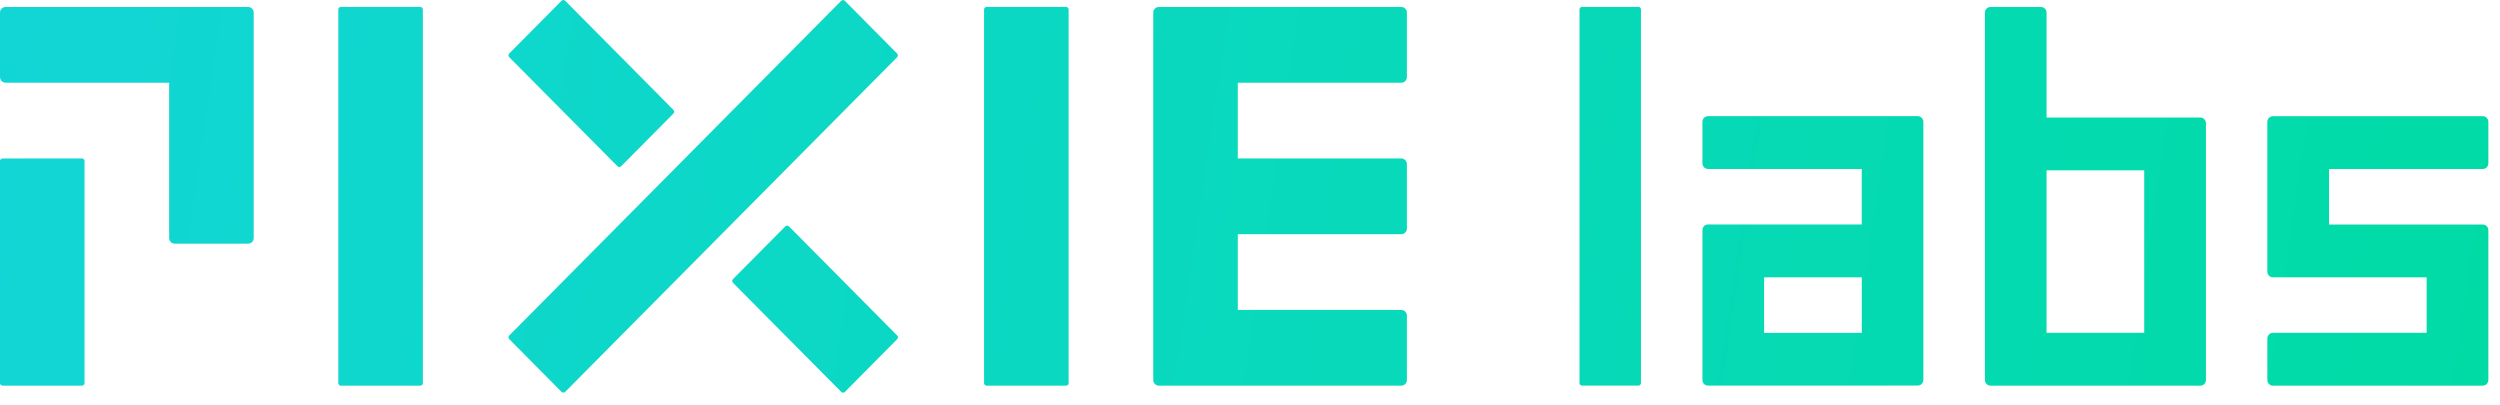
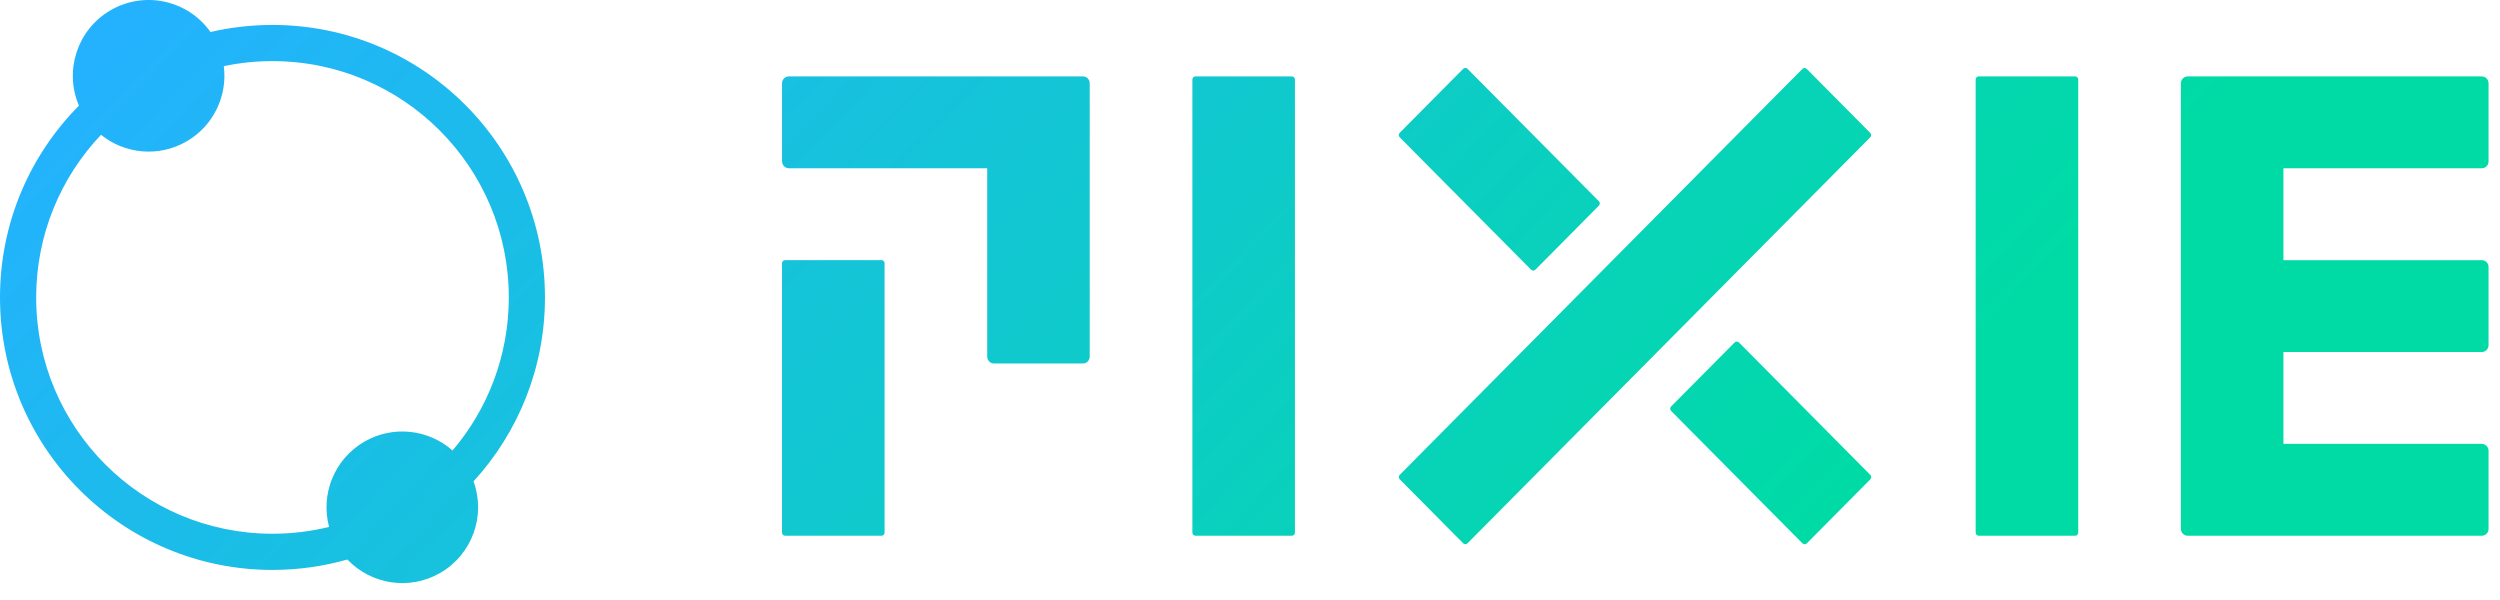
- <svg xmlns="http://www.w3.org/2000/svg" width="142" height="23" viewBox="0 0 142 23" fill="none">
-   <path d="M35.074 9.445C35.131 9.502 35.222 9.502 35.28 9.445L38.251 6.449C38.309 6.392 38.309 6.299 38.251 6.241L32.102 0.043C32.044 -0.014 31.953 -0.014 31.896 0.043L28.924 3.039C28.866 3.097 28.866 3.189 28.924 3.247L35.074 9.445Z" fill="url(#paint0_linear)" />
-   <path d="M50.957 3.041L47.986 0.047C47.928 -0.01 47.837 -0.01 47.779 0.047L28.926 19.055C28.868 19.113 28.868 19.206 28.926 19.263L31.896 22.259C31.953 22.317 32.044 22.317 32.102 22.259L50.957 3.249C51.013 3.192 51.013 3.099 50.957 3.041Z" fill="url(#paint1_linear)" />
-   <path d="M44.812 12.858C44.754 12.8 44.663 12.8 44.606 12.858L41.634 15.853C41.576 15.911 41.576 16.004 41.634 16.062L47.783 22.261C47.841 22.319 47.932 22.319 47.99 22.261L50.961 19.265C51.019 19.208 51.019 19.115 50.961 19.057L44.812 12.858Z" fill="url(#paint2_linear)" />
-   <path d="M79.819 0.491C79.79 0.461 79.754 0.437 79.715 0.42C79.676 0.404 79.635 0.396 79.593 0.396H65.824C65.781 0.396 65.74 0.404 65.701 0.42C65.662 0.437 65.627 0.461 65.597 0.491C65.567 0.521 65.543 0.556 65.528 0.595C65.511 0.634 65.504 0.677 65.504 0.72V21.584C65.504 21.627 65.511 21.668 65.528 21.707C65.545 21.746 65.567 21.781 65.597 21.811C65.627 21.84 65.662 21.864 65.701 21.881C65.74 21.898 65.781 21.905 65.824 21.905H79.593C79.635 21.905 79.676 21.896 79.715 21.881C79.754 21.864 79.79 21.84 79.819 21.811C79.849 21.781 79.873 21.746 79.888 21.707C79.903 21.668 79.912 21.625 79.912 21.584V17.928C79.912 17.886 79.905 17.845 79.888 17.804C79.871 17.763 79.849 17.73 79.819 17.7C79.79 17.67 79.754 17.646 79.715 17.629C79.676 17.613 79.635 17.605 79.593 17.605H70.306V13.303H79.593C79.635 13.303 79.676 13.295 79.715 13.279C79.754 13.262 79.79 13.238 79.819 13.208C79.849 13.178 79.873 13.143 79.888 13.104C79.903 13.065 79.912 13.022 79.912 12.979V9.324C79.912 9.281 79.905 9.24 79.888 9.2C79.871 9.159 79.849 9.125 79.819 9.095C79.79 9.066 79.754 9.042 79.715 9.025C79.676 9.008 79.635 9.001 79.593 9.001H70.306V4.698H79.593C79.635 4.698 79.676 4.691 79.715 4.674C79.754 4.658 79.79 4.633 79.819 4.604C79.849 4.574 79.873 4.539 79.888 4.5C79.905 4.461 79.912 4.418 79.912 4.375V0.72C79.912 0.677 79.905 0.636 79.888 0.595C79.871 0.554 79.849 0.521 79.819 0.491Z" fill="url(#paint3_linear)" />
-   <path d="M14.09 0.396H0.32C0.277 0.396 0.236 0.404 0.197 0.42C0.158 0.437 0.123 0.459 0.093 0.491C0.065 0.519 0.041 0.554 0.024 0.595C0.007 0.636 0 0.675 0 0.718V4.375C0 4.461 0.033 4.542 0.093 4.604C0.152 4.665 0.234 4.698 0.32 4.698H9.608V13.52C9.608 13.563 9.615 13.604 9.632 13.643C9.649 13.682 9.671 13.717 9.701 13.747C9.731 13.777 9.766 13.801 9.805 13.818C9.844 13.834 9.885 13.842 9.928 13.842H14.09C14.176 13.842 14.258 13.808 14.317 13.747C14.377 13.686 14.41 13.604 14.41 13.518V0.718C14.41 0.632 14.377 0.55 14.315 0.489C14.254 0.428 14.176 0.396 14.09 0.396Z" fill="url(#paint4_linear)" />
-   <path d="M4.659 9H0.145C0.065 9 0 9.065 0 9.147V21.76C0 21.842 0.065 21.907 0.145 21.907H4.657C4.737 21.907 4.802 21.842 4.802 21.76V9.147C4.804 9.065 4.739 9 4.659 9Z" fill="url(#paint5_linear)" />
-   <path d="M23.873 0.395H19.361C19.281 0.395 19.216 0.46 19.216 0.542V21.759C19.216 21.841 19.281 21.906 19.361 21.906H23.873C23.953 21.906 24.018 21.841 24.018 21.759V0.542C24.018 0.462 23.953 0.395 23.873 0.395Z" fill="url(#paint6_linear)" />
-   <path d="M60.553 0.395H56.041C55.961 0.395 55.895 0.46 55.895 0.542V21.759C55.895 21.841 55.961 21.906 56.041 21.906H60.553C60.633 21.906 60.698 21.841 60.698 21.759V0.542C60.698 0.462 60.633 0.395 60.553 0.395Z" fill="url(#paint7_linear)" />
-   <path d="M108.93 6.597H97.018C96.975 6.597 96.934 6.605 96.895 6.621C96.856 6.638 96.821 6.66 96.791 6.692C96.761 6.722 96.737 6.757 96.722 6.796C96.707 6.835 96.698 6.878 96.698 6.919V9.275C96.698 9.361 96.732 9.442 96.791 9.504C96.851 9.565 96.932 9.598 97.018 9.598H105.747V12.748H97.018C96.975 12.748 96.934 12.756 96.895 12.773C96.856 12.789 96.821 12.812 96.791 12.843C96.761 12.873 96.737 12.908 96.722 12.947C96.707 12.986 96.698 13.029 96.698 13.07V13.968V15.427V19.225V20.305V21.58C96.698 21.665 96.732 21.747 96.791 21.808C96.851 21.869 96.932 21.903 97.018 21.903H107.154L107.155 21.899H108.928C109.014 21.899 109.096 21.866 109.155 21.805C109.215 21.743 109.248 21.661 109.248 21.576V6.921C109.248 6.835 109.215 6.753 109.153 6.692C109.092 6.631 109.016 6.597 108.93 6.597ZM105.749 18.905H100.201V15.752H105.749V18.905Z" fill="url(#paint8_linear)" />
-   <path d="M93.061 0.392H89.861C89.781 0.392 89.716 0.457 89.716 0.539V21.756C89.716 21.838 89.781 21.903 89.861 21.903H93.061C93.141 21.903 93.206 21.838 93.206 21.756V0.539C93.206 0.457 93.141 0.392 93.061 0.392Z" fill="url(#paint9_linear)" />
-   <path d="M141.019 9.599C141.105 9.599 141.186 9.566 141.246 9.505C141.305 9.443 141.339 9.361 141.339 9.276V6.921C141.339 6.879 141.331 6.838 141.315 6.799C141.298 6.76 141.275 6.724 141.246 6.695C141.216 6.665 141.181 6.641 141.142 6.624C141.103 6.607 141.062 6.6 141.019 6.6H129.107C129.021 6.6 128.941 6.633 128.88 6.695C128.82 6.756 128.785 6.838 128.785 6.923V15.431C128.785 15.517 128.819 15.598 128.878 15.66C128.938 15.721 129.019 15.754 129.105 15.754H130.279H131.967H137.834V18.904H129.105C129.019 18.904 128.938 18.938 128.878 18.999C128.819 19.061 128.785 19.142 128.785 19.228V21.584C128.785 21.627 128.793 21.668 128.809 21.707C128.826 21.746 128.848 21.781 128.878 21.811C128.908 21.841 128.943 21.865 128.982 21.881C129.021 21.898 129.062 21.906 129.105 21.906H141.017C141.103 21.906 141.183 21.872 141.244 21.811C141.303 21.75 141.339 21.668 141.339 21.582V15.429V13.075C141.339 13.032 141.331 12.991 141.315 12.952C141.298 12.913 141.275 12.877 141.246 12.848C141.216 12.818 141.181 12.794 141.142 12.777C141.103 12.761 141.062 12.753 141.019 12.753H138.157H132.29V9.599H141.019Z" fill="url(#paint10_linear)" />
-   <path d="M125.2 6.769C125.17 6.739 125.135 6.715 125.096 6.698C125.057 6.681 125.016 6.674 124.973 6.674H116.244V0.719C116.244 0.676 116.237 0.635 116.22 0.596C116.204 0.557 116.181 0.522 116.151 0.492C116.122 0.463 116.086 0.438 116.047 0.422C116.008 0.405 115.967 0.397 115.925 0.397H113.063C112.977 0.397 112.896 0.431 112.836 0.492C112.777 0.554 112.743 0.635 112.743 0.721V21.583C112.743 21.669 112.777 21.75 112.838 21.812C112.897 21.873 112.979 21.907 113.065 21.907H124.977C125.02 21.907 125.061 21.899 125.1 21.883C125.139 21.866 125.174 21.843 125.204 21.812C125.234 21.782 125.258 21.747 125.273 21.708C125.289 21.669 125.297 21.626 125.297 21.585V20.312V19.229V9.352V8.793V6.996C125.297 6.953 125.289 6.912 125.273 6.873C125.256 6.834 125.23 6.799 125.2 6.769ZM121.792 18.902H116.244V9.675H121.792V18.902Z" fill="url(#paint11_linear)" />
+ <svg xmlns="http://www.w3.org/2000/svg" width="125" height="30" viewBox="0 0 125 30" fill="none">
+   <path fill-rule="evenodd" clip-rule="evenodd" d="M9.326 7.072C10.69 6.285 11.379 4.777 11.191 3.307C11.976 3.142 12.79 3.056 13.624 3.056C20.15 3.056 25.44 8.346 25.44 14.872C25.44 17.791 24.381 20.463 22.627 22.525C21.44 21.475 19.669 21.246 18.221 22.082C16.702 22.959 16.02 24.729 16.454 26.346C15.548 26.569 14.6 26.687 13.624 26.687C7.099 26.687 1.809 21.397 1.809 14.872C1.809 11.721 3.042 8.859 5.051 6.74C6.235 7.695 7.93 7.878 9.326 7.072ZM17.368 27.975C16.178 28.314 14.922 28.496 13.624 28.496C6.1 28.496 0 22.396 0 14.872C0 11.131 1.507 7.743 3.947 5.281C3.2 3.541 3.856 1.479 5.537 0.508C7.247 -0.479 9.408 0.018 10.525 1.601C11.521 1.37 12.558 1.247 13.624 1.247C21.148 1.247 27.248 7.347 27.248 14.872C27.248 18.416 25.895 21.644 23.677 24.067C24.297 25.764 23.629 27.712 22.01 28.646C20.462 29.54 18.546 29.217 17.368 27.975ZM76.552 13.482C76.614 13.543 76.71 13.543 76.772 13.482L79.944 10.283C80.006 10.222 80.006 10.123 79.944 10.061L73.378 3.443C73.317 3.381 73.22 3.381 73.158 3.443L69.985 6.641C69.923 6.703 69.923 6.802 69.985 6.864L76.552 13.482ZM93.511 6.644L90.339 3.447C90.277 3.386 90.181 3.386 90.119 3.447L69.988 23.742C69.926 23.804 69.926 23.904 69.988 23.965L73.159 27.163C73.22 27.225 73.317 27.225 73.378 27.163L93.511 6.865C93.571 6.805 93.571 6.706 93.511 6.644ZM86.73 17.125C86.791 17.063 86.888 17.063 86.95 17.125L93.515 23.745C93.577 23.807 93.577 23.906 93.515 23.968L90.342 27.166C90.28 27.228 90.184 27.228 90.122 27.166L83.556 20.546C83.494 20.484 83.494 20.385 83.556 20.323L86.73 17.125ZM124.087 8.414C124.133 8.414 124.176 8.405 124.218 8.388C124.26 8.37 124.297 8.345 124.329 8.313C124.36 8.281 124.386 8.244 124.402 8.202C124.419 8.161 124.428 8.115 124.428 8.07V4.165C124.428 4.119 124.421 4.076 124.402 4.033C124.385 3.989 124.36 3.954 124.329 3.922C124.297 3.89 124.26 3.864 124.218 3.847C124.176 3.83 124.133 3.821 124.087 3.821H109.385C109.339 3.821 109.296 3.83 109.254 3.847C109.212 3.864 109.175 3.89 109.143 3.922C109.112 3.954 109.086 3.991 109.07 4.033C109.053 4.074 109.044 4.12 109.044 4.165V26.443C109.044 26.489 109.051 26.532 109.07 26.574C109.087 26.616 109.112 26.653 109.143 26.685C109.175 26.716 109.212 26.742 109.254 26.761C109.296 26.778 109.339 26.787 109.385 26.787H124.087C124.133 26.787 124.176 26.777 124.218 26.761C124.26 26.744 124.297 26.718 124.329 26.685C124.36 26.653 124.386 26.616 124.402 26.574C124.418 26.532 124.428 26.486 124.428 26.443V22.54C124.428 22.494 124.421 22.451 124.402 22.407C124.385 22.364 124.36 22.328 124.329 22.297C124.297 22.265 124.26 22.239 124.218 22.221C124.176 22.202 124.133 22.195 124.087 22.195H114.171V17.601H124.087C124.133 17.601 124.176 17.592 124.218 17.575C124.26 17.558 124.297 17.532 124.329 17.5C124.36 17.469 124.386 17.431 124.402 17.39C124.418 17.348 124.428 17.302 124.428 17.256V13.352C124.428 13.306 124.421 13.263 124.402 13.22C124.385 13.177 124.36 13.141 124.329 13.109C124.297 13.078 124.26 13.052 124.218 13.035C124.176 13.017 124.133 13.009 124.087 13.009H114.171V8.414H124.087ZM39.443 3.82H54.147C54.237 3.82 54.321 3.853 54.386 3.919C54.45 3.985 54.486 4.071 54.486 4.163V17.829C54.486 17.921 54.45 18.008 54.387 18.074C54.324 18.138 54.236 18.174 54.145 18.174H49.701C49.655 18.174 49.612 18.166 49.57 18.148C49.529 18.131 49.491 18.105 49.46 18.074C49.428 18.042 49.404 18.005 49.386 17.963C49.369 17.921 49.361 17.878 49.361 17.832V8.412H39.443C39.352 8.412 39.265 8.378 39.202 8.311C39.138 8.245 39.102 8.158 39.102 8.067V4.162C39.102 4.116 39.111 4.074 39.128 4.031C39.145 3.988 39.171 3.951 39.202 3.92C39.233 3.887 39.271 3.863 39.312 3.846C39.354 3.828 39.397 3.82 39.443 3.82ZM44.076 13.006H39.256C39.172 13.006 39.101 13.075 39.101 13.162V26.63C39.101 26.718 39.17 26.787 39.256 26.787H44.074C44.159 26.787 44.229 26.718 44.229 26.63V13.162C44.231 13.076 44.162 13.006 44.076 13.006ZM59.774 3.819H64.592C64.678 3.819 64.747 3.89 64.747 3.975V26.63C64.747 26.718 64.677 26.787 64.592 26.787H59.774C59.688 26.787 59.619 26.718 59.619 26.63V3.975C59.619 3.888 59.689 3.819 59.774 3.819ZM103.756 3.819H98.938C98.853 3.819 98.783 3.888 98.783 3.975V26.63C98.783 26.718 98.852 26.787 98.938 26.787H103.756C103.841 26.787 103.911 26.718 103.911 26.63V3.975C103.911 3.89 103.842 3.819 103.756 3.819Z" fill="url(#paint0_linear)" />
  <defs>
-     <linearGradient id="paint0_linear" x1="-1.571" y1="-0.42" x2="138.429" y2="20.146" gradientUnits="userSpaceOnUse">
-       <stop stop-color="#12D6D6" />
-       <stop offset="1" stop-color="#00DBA6" />
-     </linearGradient>
-     <linearGradient id="paint1_linear" x1="-2.358" y1="4.939" x2="137.642" y2="25.505" gradientUnits="userSpaceOnUse">
-       <stop stop-color="#12D6D6" />
-       <stop offset="1" stop-color="#00DBA6" />
-     </linearGradient>
-     <linearGradient id="paint2_linear" x1="-3.145" y1="10.295" x2="136.855" y2="30.861" gradientUnits="userSpaceOnUse">
-       <stop stop-color="#12D6D6" />
-       <stop offset="1" stop-color="#00DBA6" />
-     </linearGradient>
-     <linearGradient id="paint3_linear" x1="-1.665" y1="0.226" x2="138.335" y2="20.793" gradientUnits="userSpaceOnUse">
-       <stop stop-color="#12D6D6" />
-       <stop offset="1" stop-color="#00DBA6" />
-     </linearGradient>
-     <linearGradient id="paint4_linear" x1="-2.368" y1="5.007" x2="137.632" y2="25.573" gradientUnits="userSpaceOnUse">
-       <stop stop-color="#12D6D6" />
-       <stop offset="1" stop-color="#00DBA6" />
-     </linearGradient>
-     <linearGradient id="paint5_linear" x1="-3.77" y1="14.546" x2="136.23" y2="35.112" gradientUnits="userSpaceOnUse">
-       <stop stop-color="#12D6D6" />
-       <stop offset="1" stop-color="#00DBA6" />
-     </linearGradient>
-     <linearGradient id="paint6_linear" x1="-2.745" y1="7.572" x2="137.255" y2="28.139" gradientUnits="userSpaceOnUse">
-       <stop stop-color="#12D6D6" />
-       <stop offset="1" stop-color="#00DBA6" />
-     </linearGradient>
-     <linearGradient id="paint7_linear" x1="-1.97" y1="2.298" x2="138.03" y2="22.864" gradientUnits="userSpaceOnUse">
-       <stop stop-color="#12D6D6" />
-       <stop offset="1" stop-color="#00DBA6" />
-     </linearGradient>
-     <linearGradient id="paint8_linear" x1="1.052" y1="-0.72" x2="141.052" y2="19.846" gradientUnits="userSpaceOnUse">
-       <stop stop-color="#12D6D6" />
-       <stop offset="1" stop-color="#00DBA6" />
-     </linearGradient>
-     <linearGradient id="paint9_linear" x1="1.255" y1="-2.104" x2="141.255" y2="18.463" gradientUnits="userSpaceOnUse">
-       <stop stop-color="#12D6D6" />
-       <stop offset="1" stop-color="#00DBA6" />
-     </linearGradient>
-     <linearGradient id="paint10_linear" x1="1.73" y1="-5.336" x2="141.73" y2="15.231" gradientUnits="userSpaceOnUse">
-       <stop stop-color="#12D6D6" />
-       <stop offset="1" stop-color="#00DBA6" />
-     </linearGradient>
-     <linearGradient id="paint11_linear" x1="1.741" y1="-5.414" x2="141.741" y2="15.152" gradientUnits="userSpaceOnUse">
-       <stop stop-color="#12D6D6" />
-       <stop offset="1" stop-color="#00DBA6" />
+     <linearGradient id="paint0_linear" x1="66.539" y1="50.99" x2="9.751" y2="-3.274" gradientUnits="userSpaceOnUse">
+       <stop stop-color="#00DBA6" />
+       <stop offset="1" stop-color="#24B2FF" />
    </linearGradient>
  </defs>
</svg>
